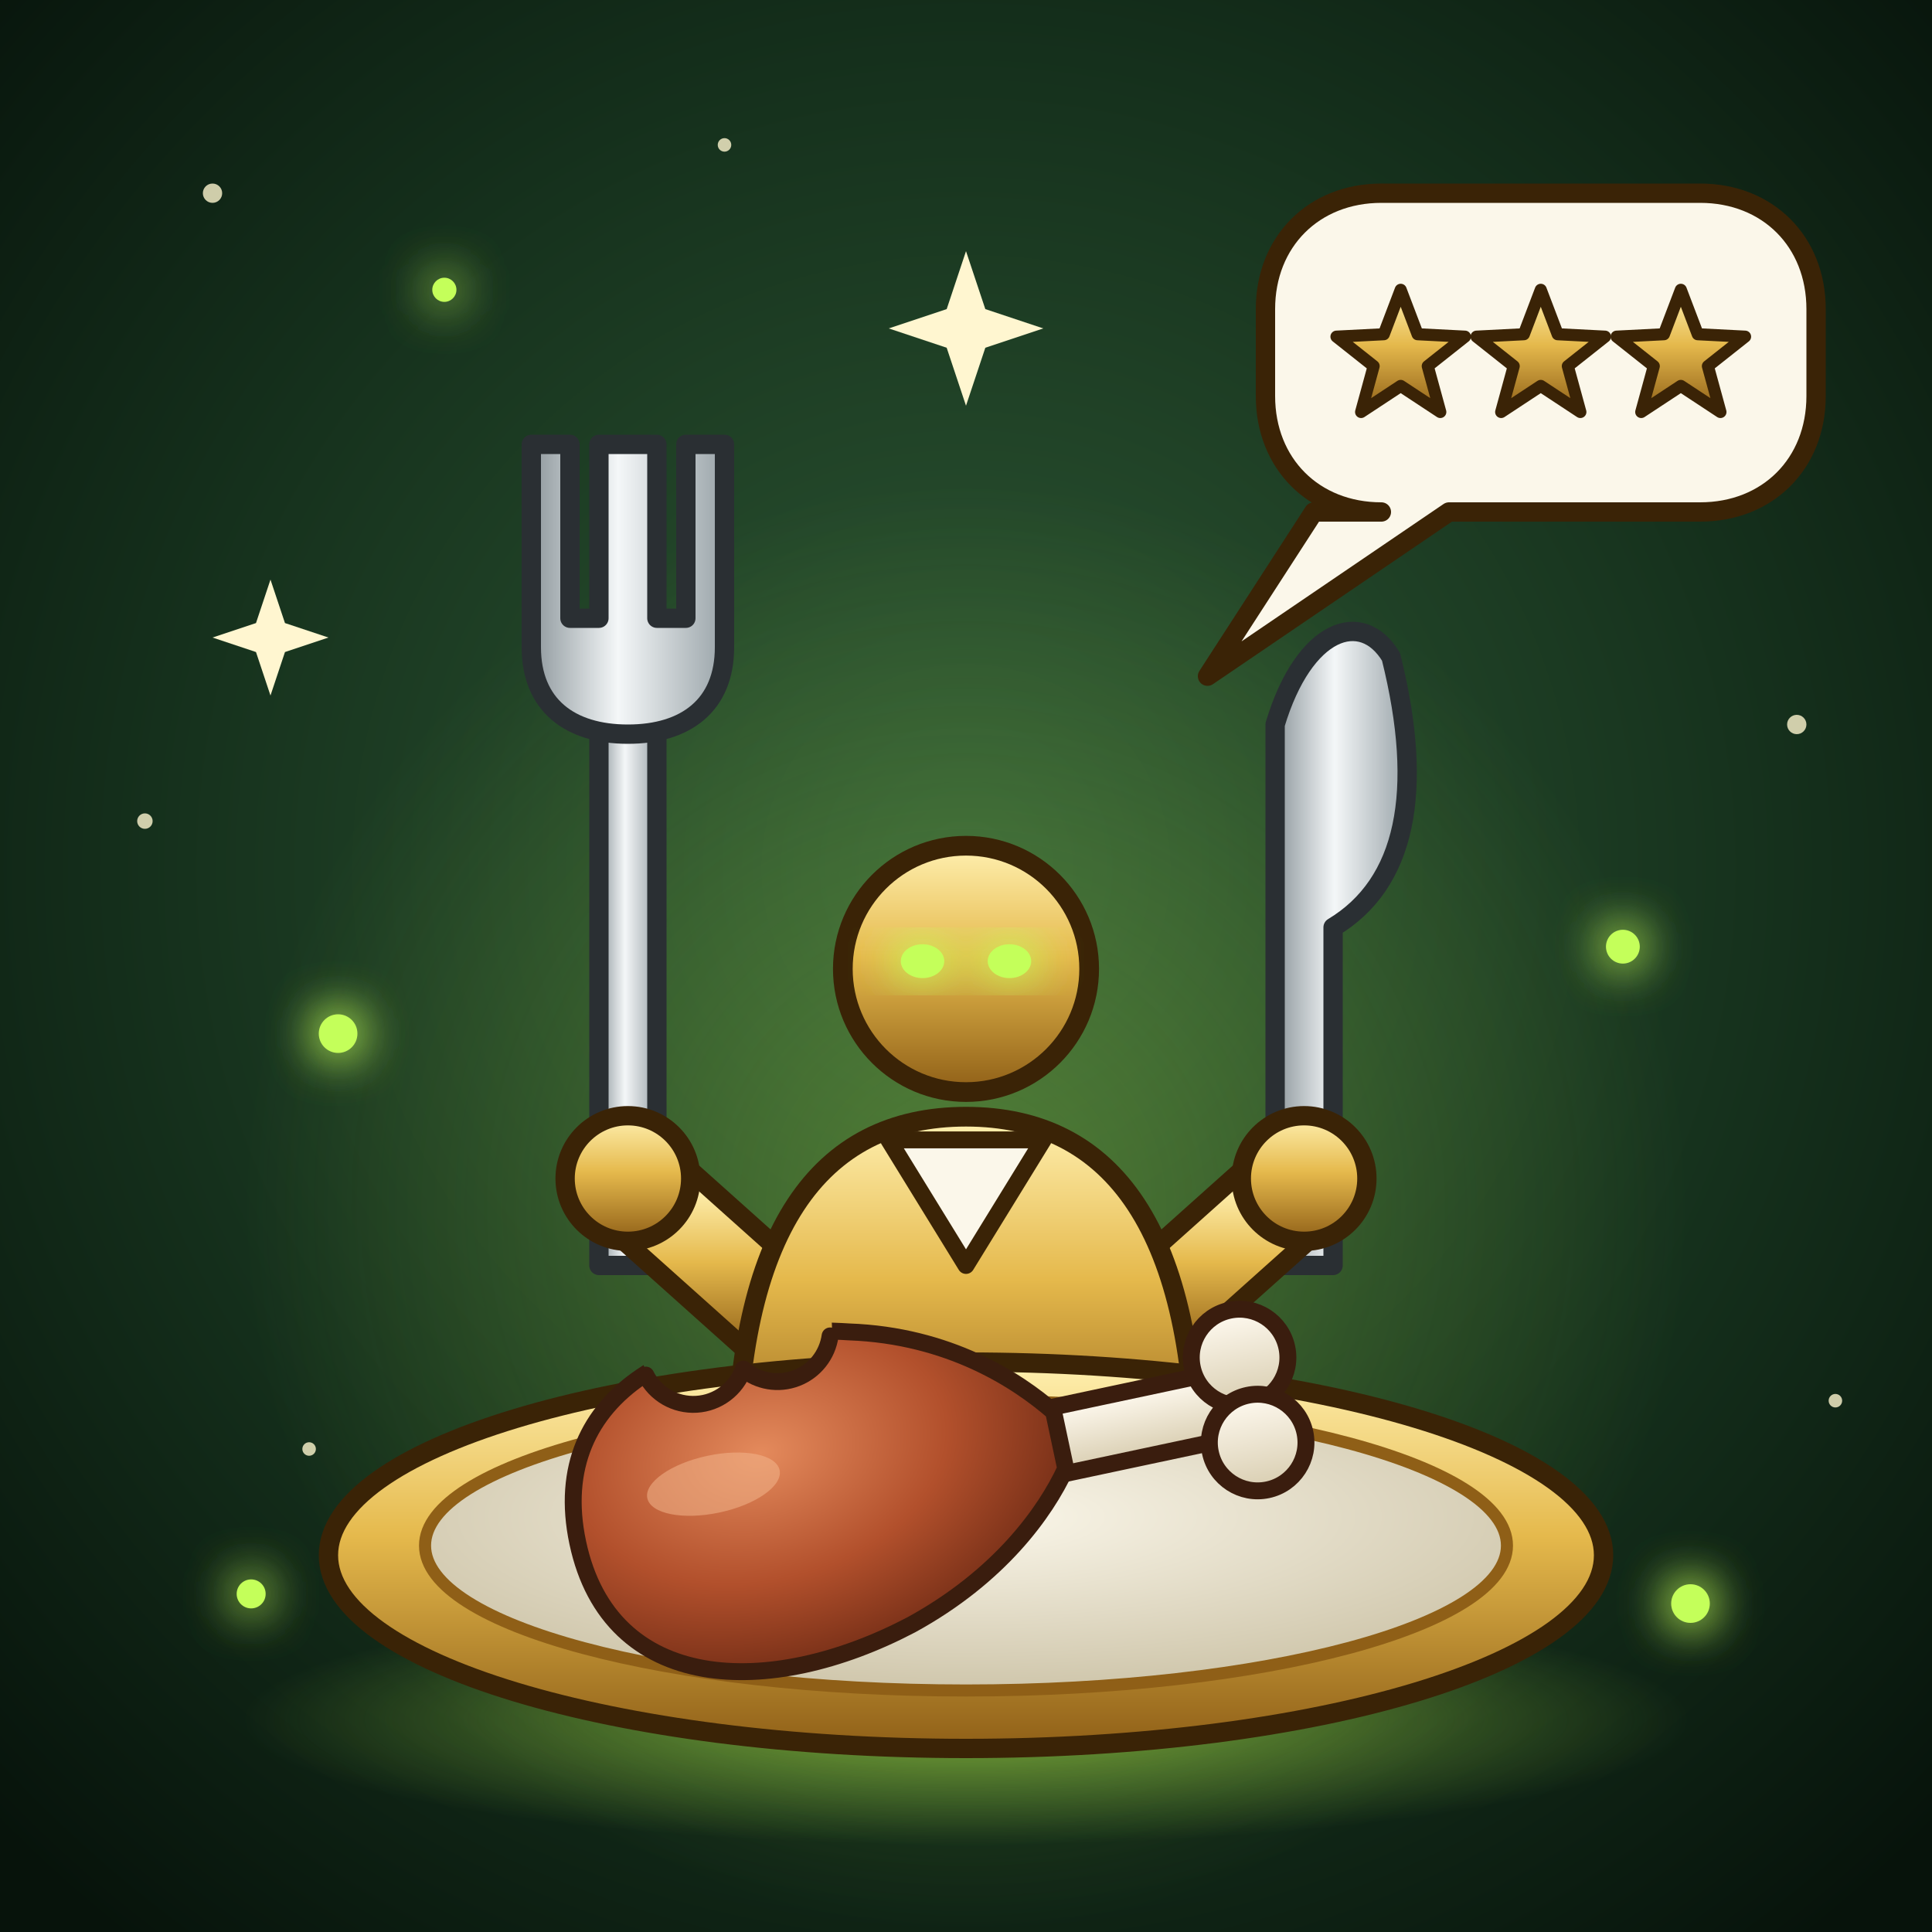
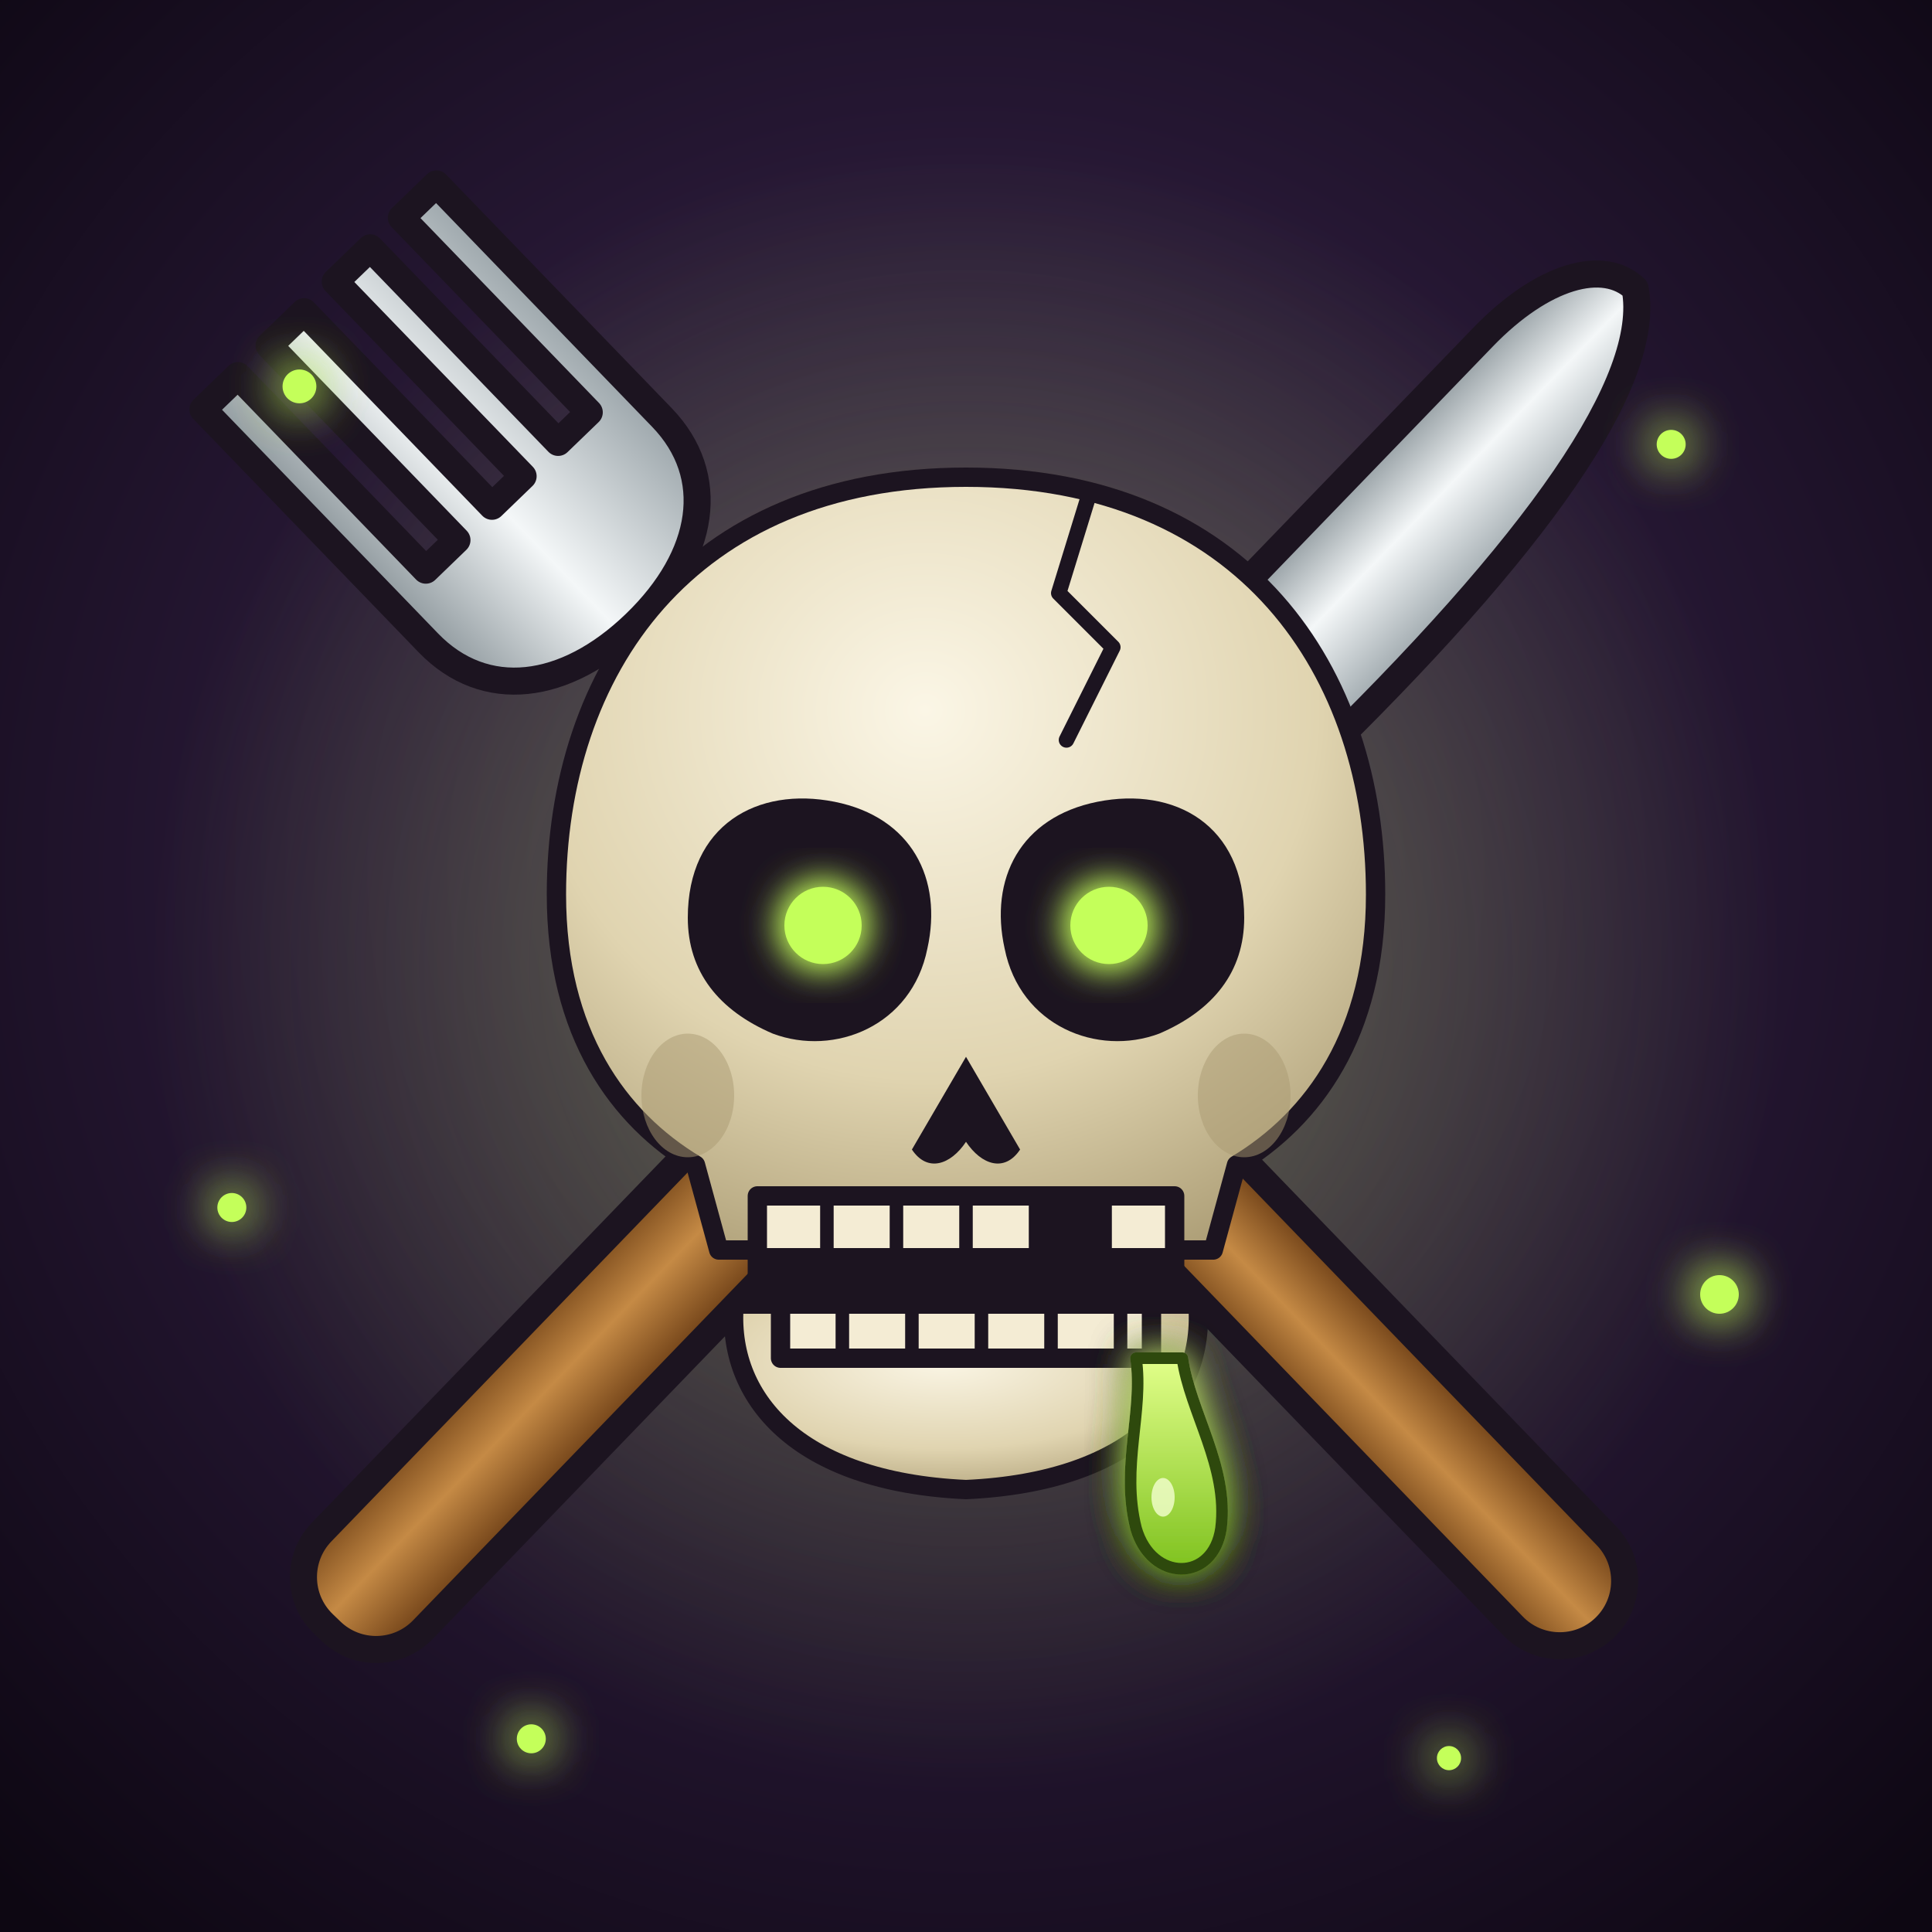
<svg xmlns="http://www.w3.org/2000/svg" width="400" height="400" viewBox="0 0 400 400">
  <defs>
-     <radialGradient id="bg" cx="50%" cy="45%" r="70%">
-       <stop offset="0" stop-color="#2f5a35" />
-       <stop offset="0.6" stop-color="#15301c" />
-       <stop offset="1" stop-color="#07130b" />
+     <radialGradient id="bg" cx="50%" cy="45%" r="72%">
+       <stop offset="0" stop-color="#4a3360" />
+       <stop offset="0.55" stop-color="#241631" />
+       <stop offset="1" stop-color="#0d0712" />
    </radialGradient>
    <radialGradient id="aura" cx="50%" cy="50%" r="50%">
-       <stop offset="0" stop-color="#b6f24a" stop-opacity="0.3" />
+       <stop offset="0" stop-color="#b6f24a" stop-opacity="0.35" />
      <stop offset="1" stop-color="#b6f24a" stop-opacity="0" />
    </radialGradient>
-     <radialGradient id="pool" cx="50%" cy="50%" r="50%">
-       <stop offset="0" stop-color="#b6f24a" stop-opacity="0.6" />
-       <stop offset="1" stop-color="#b6f24a" stop-opacity="0" />
-     </radialGradient>
-     <linearGradient id="gold" x1="0" y1="0" x2="0" y2="1">
-       <stop offset="0" stop-color="#fff0b0" />
-       <stop offset="0.45" stop-color="#e5b94c" />
-       <stop offset="1" stop-color="#8f5f17" />
-     </linearGradient>
    <linearGradient id="silver" x1="0" y1="0" x2="1" y2="0">
      <stop offset="0" stop-color="#8d979c" />
      <stop offset="0.45" stop-color="#f4f7f8" />
      <stop offset="1" stop-color="#9aa4a9" />
    </linearGradient>
-     <radialGradient id="china" cx="50%" cy="40%" r="60%">
-       <stop offset="0" stop-color="#fbf7ea" />
-       <stop offset="1" stop-color="#cfc6ab" />
+     <linearGradient id="handle" x1="0" y1="0" x2="1" y2="0">
+       <stop offset="0" stop-color="#7a4a1c" />
+       <stop offset="0.45" stop-color="#c58a45" />
+       <stop offset="1" stop-color="#6a3c14" />
+     </linearGradient>
+     <radialGradient id="bone" cx="45%" cy="30%" r="80%">
+       <stop offset="0" stop-color="#fbf6e6" />
+       <stop offset="0.6" stop-color="#e0d4b0" />
+       <stop offset="1" stop-color="#a99a72" />
    </radialGradient>
-     <radialGradient id="meat" cx="40%" cy="35%" r="70%">
-       <stop offset="0" stop-color="#e48a5c" />
-       <stop offset="0.55" stop-color="#b2502c" />
-       <stop offset="1" stop-color="#6e2a14" />
-     </radialGradient>
-     <linearGradient id="bone" x1="0" y1="0" x2="0" y2="1">
-       <stop offset="0" stop-color="#fffaf0" />
-       <stop offset="1" stop-color="#d8cdb0" />
+     <linearGradient id="slime" x1="0" y1="0" x2="0" y2="1">
+       <stop offset="0" stop-color="#e2ff8a" />
+       <stop offset="1" stop-color="#7fc21f" />
    </linearGradient>
-     <mask id="bite">
-       <rect x="-100" y="-100" width="200" height="200" fill="#fff" />
-       <circle cx="-42" cy="-33" r="11" fill="#000" />
-       <circle cx="-24" cy="-35" r="11" fill="#000" />
-     </mask>
    <filter id="glow" x="-50%" y="-50%" width="200%" height="200%">
      <feGaussianBlur stdDeviation="5" result="b" />
      <feMerge>
        <feMergeNode in="b" />
        <feMergeNode in="b" />
        <feMergeNode in="SourceGraphic" />
      </feMerge>
    </filter>
  </defs>
  <rect width="400" height="400" fill="url(#bg)" />
-   <g fill="#fff6d0" opacity="0.8">
-     <circle cx="44" cy="40" r="2" />
-     <circle cx="150" cy="30" r="1.4" />
-     <circle cx="30" cy="170" r="1.6" />
-     <circle cx="372" cy="150" r="2" />
-     <circle cx="64" cy="300" r="1.4" />
-     <circle cx="380" cy="290" r="1.4" />
+   <circle cx="200" cy="200" r="170" fill="url(#aura)" />
+   <g transform="translate(200,200) rotate(-44) scale(1.12)" stroke="#1c1420" stroke-width="5" stroke-linejoin="round">
+     <path fill="url(#silver)" d="M-7,-92 L-9,24 L9,24 L7,-92 Z" />
+     <path fill="url(#silver)" d="M-30,-172 L-30,-112 C-30,-97 -18,-88 0,-88 C18,-88 30,-97 30,-112 L30,-172 L21,-172 L21,-122 L13,-122 L13,-172 L4,-172 L4,-122 L-4,-122 L-4,-172 L-13,-172 L-13,-122 L-21,-122 L-21,-172 Z" />
+     <rect fill="url(#handle)" x="-12" y="20" width="24" height="150" rx="12" />
  </g>
-   <circle cx="200" cy="250" r="150" fill="url(#aura)" />
-   <ellipse cx="200" cy="356" rx="150" ry="26" fill="url(#pool)" />
-   <g stroke="#2a2f33" stroke-width="4" stroke-linejoin="round" fill="url(#silver)">
-     <path d="M124,146 L124,262 L136,262 L136,146 Z" />
-     <path d="M110,92 L110,134 C110,146 118,152 130,152 C142,152 150,146 150,134 L150,92 L142,92 L142,128 L136,128 L136,92 L124,92 L124,128 L118,128 L118,92 Z" />
-     <path d="M264,150 L264,262 L276,262 L276,192 C291,183 295,164 288,136 C282,126 270,130 264,150 Z" />
+   <g transform="translate(200,200) rotate(44) scale(1.12)" stroke="#1c1420" stroke-width="5" stroke-linejoin="round">
+     <path fill="url(#silver)" d="M-12,14 L-12,-150 C-12,-166 -6,-176 2,-176 C16,-166 22,-130 20,-70 L20,14 Z" />
+     <rect fill="url(#handle)" x="-13" y="12" width="26" height="158" rx="12" />
  </g>
-   <g stroke-linecap="round">
-     <g stroke="#3a2306" stroke-width="24">
-       <path d="M170,280 L132,246" />
-       <path d="M230,280 L268,246" />
+   <g transform="translate(200,206) scale(0.8) translate(-200,-196)">
+     <g stroke="#1c1420" stroke-width="5" stroke-linejoin="round">
+       <rect x="146" y="252" width="108" height="26" fill="#1c1420" />
+       <path fill="url(#bone)" d="M140,276 L260,276 C262,300 244,322 200,324 C156,322 138,300 140,276 Z" />
+       <path fill="#f4ecd4" d="M152,276 L248,276 L248,290 L152,290 Z" />
+       <path fill="url(#bone)" d="M200,62 C272,62 306,112 306,170 C306,206 290,228 270,240 L264,262 L136,262 L130,240 C110,228 94,206 94,170 C94,112 128,62 200,62 Z" />
+       <path fill="#f4ecd4" d="M146,248 L254,248 L254,264 L146,264 Z" />
    </g>
-     <g stroke="url(#gold)" stroke-width="16">
-       <path d="M170,280 L132,246" />
-       <path d="M230,280 L268,246" />
+     <g stroke="#1c1420" stroke-width="3.5" stroke-linecap="round">
+       <path d="M164,249 L164,263 M182,249 L182,263 M200,249 L200,263 M218,249 L218,263 M236,249 L236,263" />
+       <path d="M168,277 L168,289 M186,277 L186,289 M204,277 L204,289 M222,277 L222,289 M240,277 L240,289" />
    </g>
-   </g>
-   <g stroke="#3a2306" stroke-width="4" fill="url(#gold)">
-     <circle cx="130" cy="244" r="13" />
-     <circle cx="270" cy="244" r="13" />
-   </g>
-   <g transform="translate(200,306) scale(1.7)" stroke="#3a2306" stroke-width="2.4" stroke-linejoin="round" fill="url(#gold)">
-     <path d="M-28,0 C-28,-30 -18,-44 0,-44 C18,-44 28,-30 28,0 Z" />
-     <circle cx="0" cy="-62" r="15" />
+     <rect x="219.5" y="250" width="15" height="12" fill="#1c1420" />
+     <g fill="#1c1420">
+       <path d="M128,176 C128,152 146,142 166,146 C186,150 194,166 190,184 C186,204 166,212 150,206 C136,200 128,190 128,176 Z" />
+       <path d="M272,176 C272,152 254,142 234,146 C214,150 206,166 210,184 C214,204 234,212 250,206 C264,200 272,190 272,176 Z" />
+       <path d="M200,212 L186,236 C190,242 196,240 200,234 C204,240 210,242 214,236 Z" />
+     </g>
+     <path d="M232,66 L224,92 L238,106 L226,130" fill="none" stroke="#1c1420" stroke-width="4" stroke-linejoin="round" stroke-linecap="round" />
+     <g fill="#a99a72" opacity="0.5">
+       <ellipse cx="128" cy="222" rx="12" ry="16" />
+       <ellipse cx="272" cy="222" rx="12" ry="16" />
+     </g>
+     <g fill="#c4ff5a" filter="url(#glow)">
+       <circle cx="163" cy="178" r="10" />
+       <circle cx="237" cy="178" r="10" />
+     </g>
+     <g filter="url(#glow)">
+       <path fill="url(#slime)" stroke="#2e4a0c" stroke-width="3" stroke-linejoin="round" d="M244,290 C246,304 240,318 244,334 C248,348 264,348 266,334 C268,318 258,304 256,290 Z" />
+     </g>
+     <ellipse cx="251" cy="326" rx="3" ry="5" fill="#f4ffd0" opacity="0.8" />
  </g>
  <g fill="#c4ff5a" filter="url(#glow)">
-     <ellipse cx="191" cy="199" rx="4.5" ry="3.5" />
-     <ellipse cx="209" cy="199" rx="4.5" ry="3.5" />
-   </g>
-   <path d="M184,236 L216,236 L200,262 Z" fill="#fbf7ea" stroke="#3a2306" stroke-width="3.5" stroke-linejoin="round" />
-   <ellipse cx="200" cy="322" rx="132" ry="40" fill="url(#gold)" stroke="#3a2306" stroke-width="4" />
-   <ellipse cx="200" cy="320" rx="112" ry="30" fill="url(#china)" stroke="#8f5f17" stroke-width="2.5" />
-   <g transform="translate(192,304) rotate(-12)">
-     <g stroke="#3a1d0e" stroke-width="3.5" stroke-linejoin="round" fill="url(#bone)">
-       <rect x="18" y="-7" width="46" height="14" rx="4" />
-       <circle cx="68" cy="-9" r="10" />
-       <circle cx="68" cy="9" r="10" />
-     </g>
-     <path d="M60,-5 L60,5" stroke="url(#bone)" stroke-width="10" />
-     <path mask="url(#bite)" d="M-74,0 C-74,-32 -42,-40 -10,-31 C10,-26 22,-14 28,-6 L28,6 C22,14 10,25 -10,31 C-42,40 -74,32 -74,0 Z" fill="url(#meat)" stroke="#3a1d0e" stroke-width="3.5" stroke-linejoin="round" />
-     <g fill="none" stroke="#3a1d0e" stroke-width="3.5" stroke-linecap="round">
-       <path d="M-53,-31 A11,11 0 0,0 -33,-28" />
-       <path d="M-33,-28 A11,11 0 0,0 -14,-31" />
-     </g>
-     <ellipse cx="-44" cy="-6" rx="14" ry="6" fill="#f3b48a" opacity="0.55" />
-   </g>
-   <g stroke="#3a2306" stroke-width="4" stroke-linejoin="round">
-     <path d="M286,40 L352,40 C366,40 376,50 376,64 L376,82 C376,96 366,106 352,106 L300,106 L250,140 L272,106 L286,106 C272,106 262,96 262,82 L262,64 C262,50 272,40 286,40 Z" fill="#fbf7ea" />
-   </g>
-   <g fill="url(#gold)" stroke="#3a2306" stroke-width="2.5" stroke-linejoin="round">
-     <path transform="translate(290,74)" d="M0,-14 L3.5,-4.8 L13.3,-4.3 L5.6,1.8 L8.2,11.3 L0,5.9 L-8.2,11.3 L-5.6,1.8 L-13.3,-4.3 L-3.5,-4.8 Z" />
-     <path transform="translate(319,74)" d="M0,-14 L3.5,-4.8 L13.3,-4.3 L5.6,1.8 L8.2,11.3 L0,5.9 L-8.2,11.3 L-5.6,1.8 L-13.3,-4.3 L-3.5,-4.8 Z" />
-     <path transform="translate(348,74)" d="M0,-14 L3.5,-4.8 L13.3,-4.3 L5.6,1.8 L8.2,11.3 L0,5.9 L-8.2,11.3 L-5.6,1.8 L-13.3,-4.3 L-3.5,-4.8 Z" />
-   </g>
-   <g fill="#c4ff5a" filter="url(#glow)">
-     <circle cx="70" cy="214" r="4" />
-     <circle cx="336" cy="196" r="3.5" />
-     <circle cx="52" cy="330" r="3" />
-     <circle cx="350" cy="332" r="4" />
-     <circle cx="92" cy="60" r="2.5" />
-   </g>
-   <g fill="#fff6d0">
-     <path d="M200,52 l4,12 l12,4 l-12,4 l-4,12 l-4,-12 l-12,-4 l12,-4 z" />
-     <path d="M56,120 l3,9 l9,3 l-9,3 l-3,9 l-3,-9 l-9,-3 l9,-3 z" />
+     <circle cx="62" cy="80" r="3.5" />
+     <circle cx="346" cy="92" r="3" />
+     <circle cx="48" cy="250" r="3" />
+     <circle cx="356" cy="268" r="4" />
+     <circle cx="110" cy="360" r="3" />
+     <circle cx="300" cy="364" r="2.5" />
  </g>
</svg>
